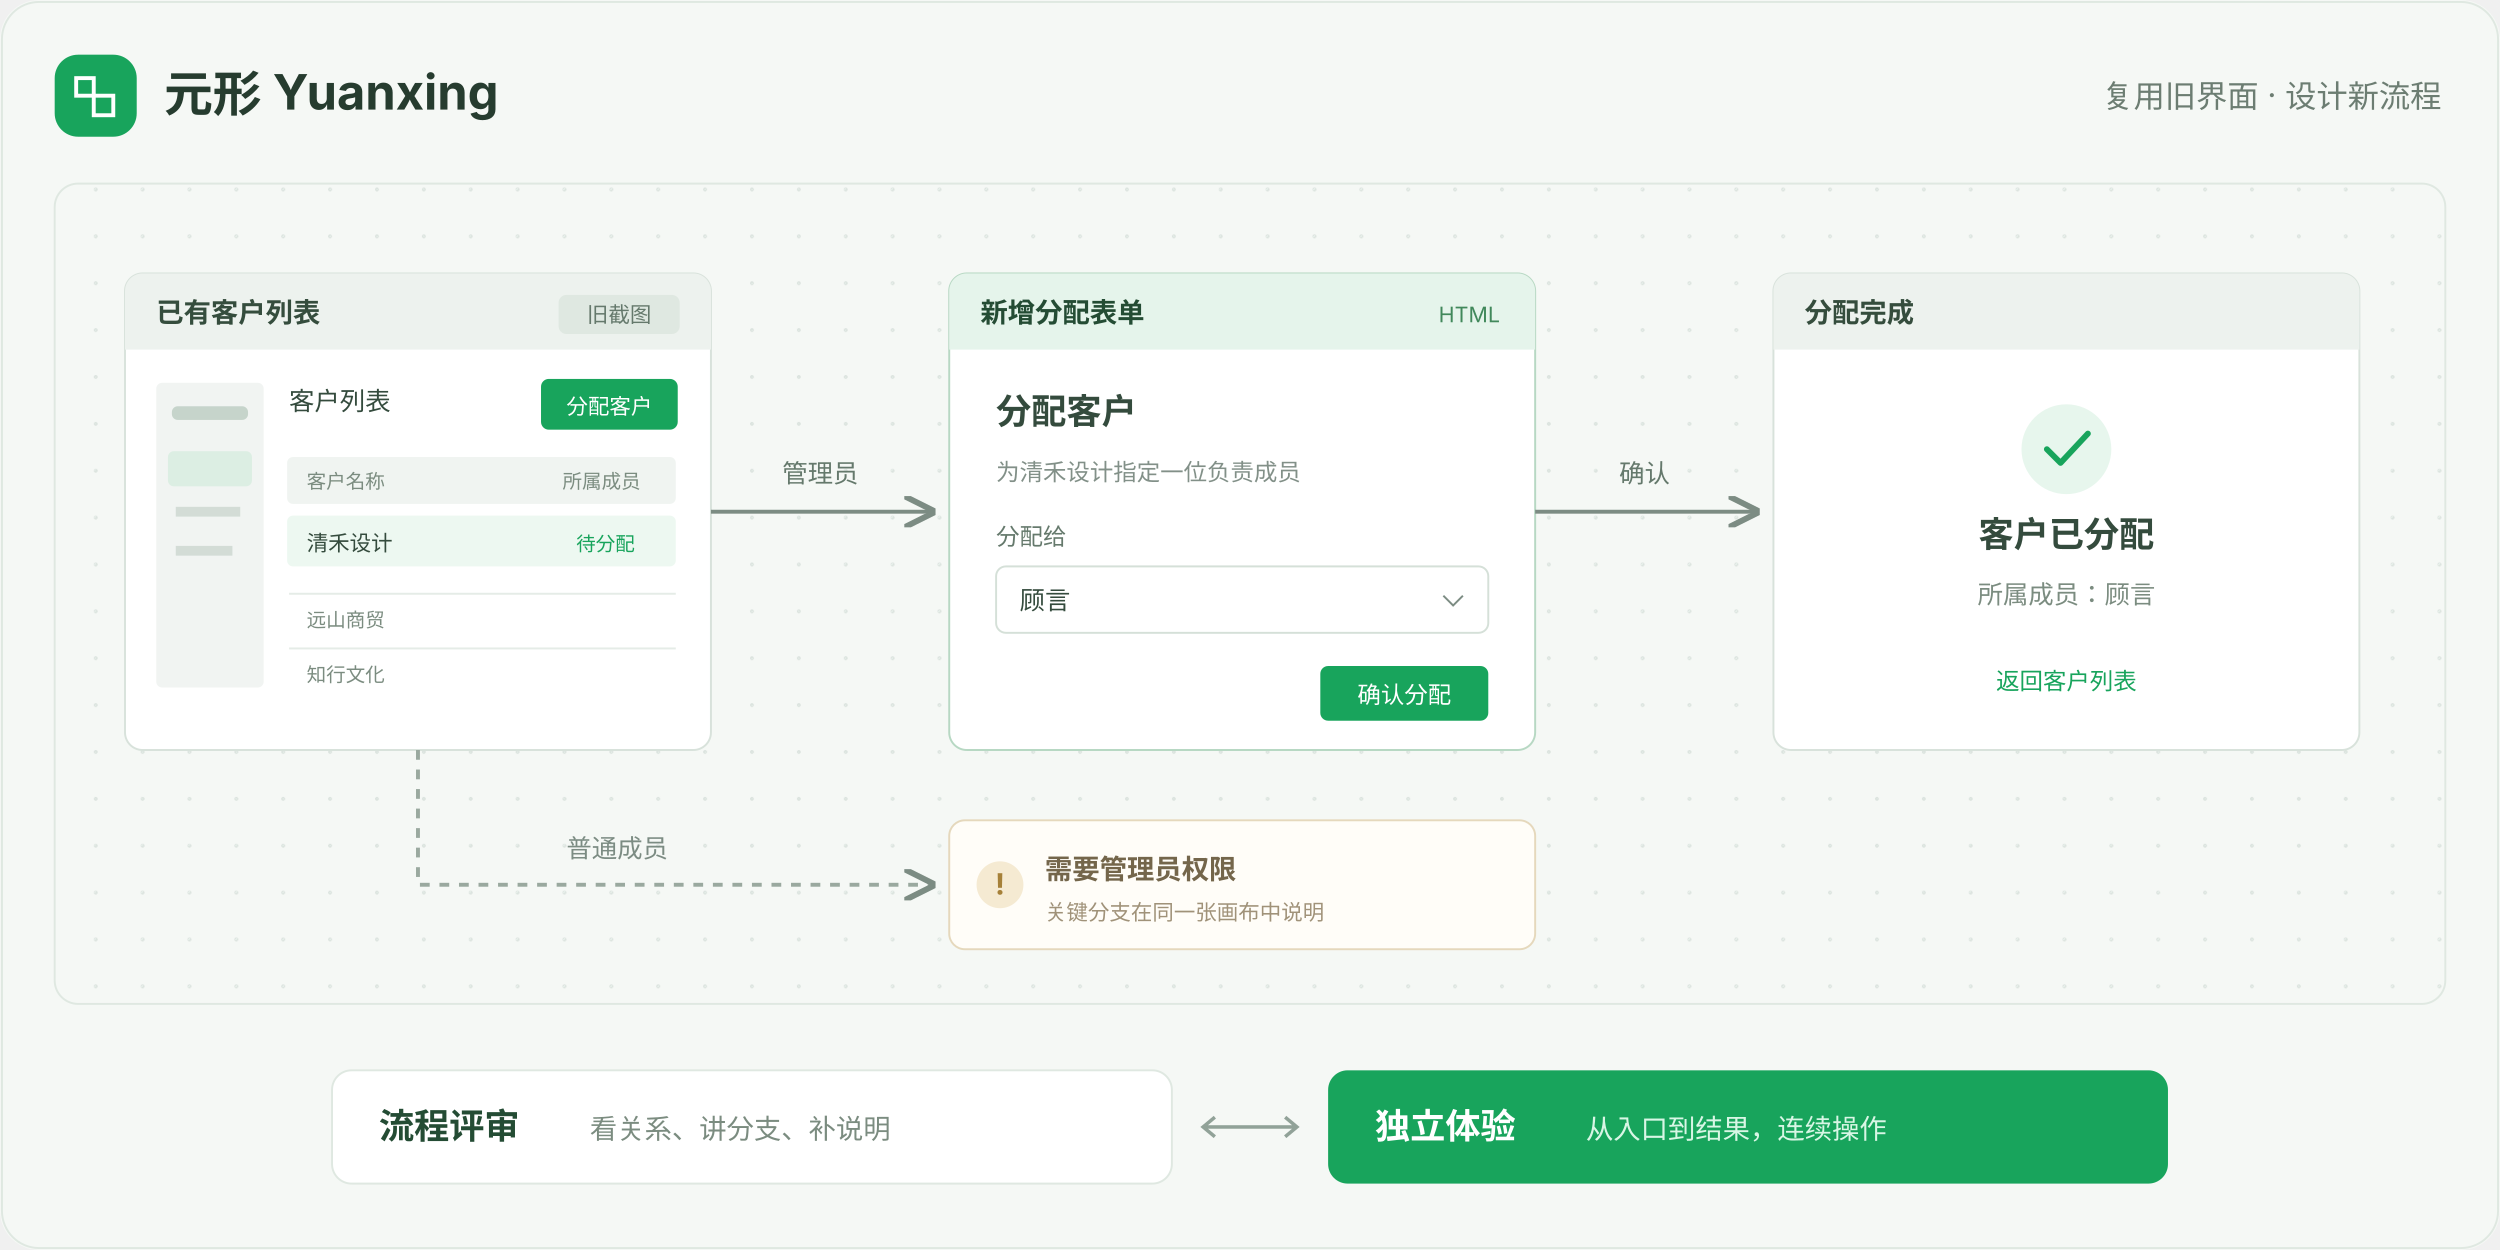
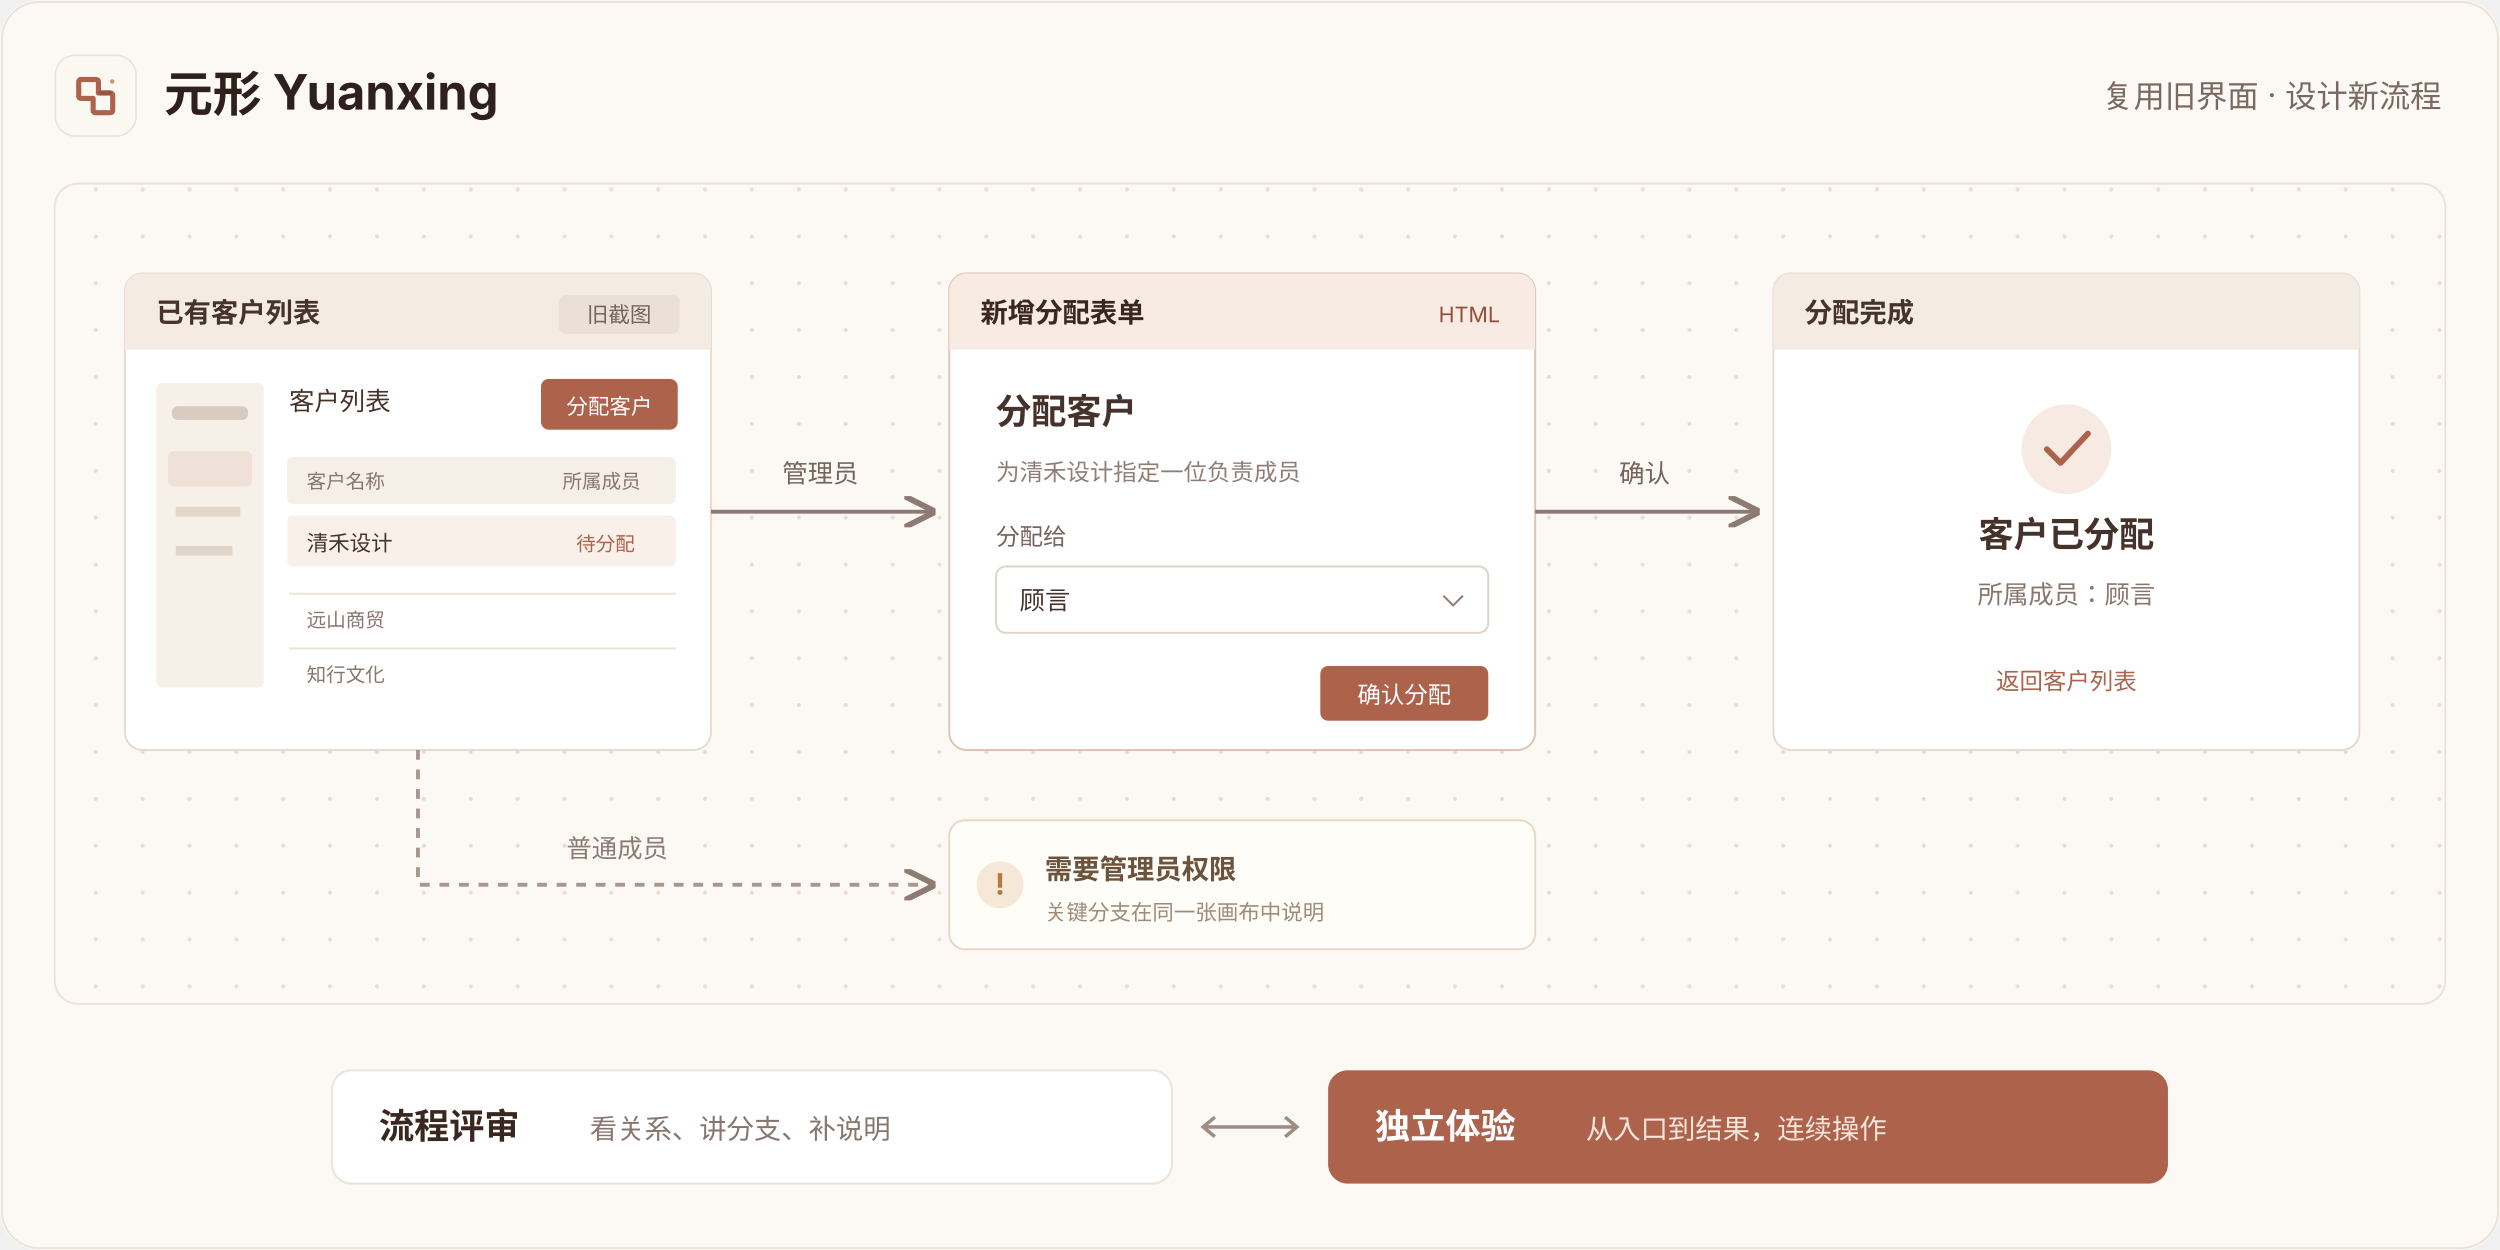
<svg xmlns="http://www.w3.org/2000/svg" width="1280" height="640" viewBox="0 0 1280 640" role="img" aria-labelledby="title desc">
  <defs>
    <pattern id="grid" width="24" height="24" patternUnits="userSpaceOnUse">
-       <circle cx="1" cy="1" r="1" fill="#dce4df" />
+       <circle cx="1" cy="1" r="1" fill="#E3D9CE" />
    </pattern>
    <marker id="arrow" markerWidth="8" markerHeight="8" refX="7" refY="4" orient="auto">
-       <path d="M0 0 8 4 0 8" fill="none" stroke="#7c8c83" stroke-width="1.5" />
+       <path d="M0 0 8 4 0 8" fill="none" stroke="#8C7B72" stroke-width="1.5" />
    </marker>
  </defs>
-   <rect width="1280" height="640" rx="20" fill="#f5f8f5" />
-   <rect x="1" y="1" width="1278" height="638" rx="19" fill="none" stroke="#dfe8e1" />
+   <rect width="1280" height="640" rx="20" fill="#FCF9F5" />
+   <rect x="1" y="1" width="1278" height="638" rx="19" fill="none" stroke="#EBE2D8" />
  <g font-family="-apple-system,BlinkMacSystemFont,'Segoe UI','PingFang SC','Microsoft YaHei',sans-serif">
-     <rect x="28" y="28" width="42" height="42" rx="12" fill="#18a45c" />
-     <path d="M39 40h9v9h10v10H48V49h-9z" stroke="white" stroke-width="2" fill="none" />
-     <text x="84" y="57" fill="#263c2f" font-size="25" font-weight="700">元形 Yuanxing</text>
-     <text x="1250" y="55" text-anchor="end" fill="#6c7d72" font-size="16">复用旧界面 · 设计新流程</text>
-     <rect x="28" y="94" width="1224" height="420" rx="12" fill="url(#grid)" stroke="#dfe8e1" />
+     <g transform="translate(28 28) scale(0.08203125)">
+       <rect x="0" y="0" width="512" height="512" rx="128" fill="#FBF7F1" />
+       <rect x="4" y="4" width="504" height="504" rx="124" fill="none" stroke="#EBE2D8" stroke-width="10" />
+       <path d="M159 155 H259 Q273 155 273 169 V239 H347 Q362 239 362 254 V347 Q362 362 347 362 H255 Q240 362 240 347 V273 H165 Q150 273 150 258 V170 Q150 155 165 155" fill="none" stroke="#AD624B" stroke-width="32" stroke-linejoin="round" stroke-linecap="round" />
+       <path d="M289 238 H341" stroke="#563A32" stroke-opacity=".27" stroke-width="32" stroke-linecap="round" />
+       <circle cx="359" cy="167" r="14" fill="#C38A56" opacity=".86" />
+     </g>
+     <text x="84" y="57" fill="#2E211C" font-size="25" font-weight="700">元形 Yuanxing</text>
+     <text x="1250" y="55" text-anchor="end" fill="#7A6960" font-size="16">复用旧界面 · 设计新流程</text>
+     <rect x="28" y="94" width="1224" height="420" rx="12" fill="url(#grid)" stroke="#EBE2D8" />
    <g transform="translate(64 140)">
-       <rect width="300" height="244" rx="9" fill="white" stroke="#d8e2db" />
-       <path d="M9 0h282a9 9 0 0 1 9 9v30H0V9a9 9 0 0 1 9-9" fill="#edf2ee" />
-       <text x="16" y="25" fill="#354d3d" font-size="14" font-weight="600">已有客户列表</text>
-       <rect x="222" y="11" width="62" height="20" rx="4" fill="#dfe8e1" />
-       <text x="253" y="25" text-anchor="middle" fill="#65796c" font-size="11">旧截图</text>
-       <rect x="16" y="56" width="55" height="156" rx="3" fill="#f1f4f2" />
-       <rect x="24" y="68" width="39" height="7" rx="3" fill="#c6d4cb" />
-       <rect x="22" y="91" width="43" height="18" rx="3" fill="#dceee3" />
-       <path d="M26 122h33M26 142h29" stroke="#d3dcd6" stroke-width="5" />
-       <text x="84" y="70" fill="#344b3d" font-size="13">客户列表</text>
-       <rect x="213" y="54" width="70" height="26" rx="4" fill="#18a45c" />
+       <rect width="300" height="244" rx="9" fill="white" stroke="#E5DBD0" />
+       <path d="M9 0h282a9 9 0 0 1 9 9v30H0V9a9 9 0 0 1 9-9" fill="#F4ECE2" />
+       <text x="16" y="25" fill="#45332C" font-size="14" font-weight="600">已有客户列表</text>
+       <rect x="222" y="11" width="62" height="20" rx="4" fill="#EAE0D5" />
+       <text x="253" y="25" text-anchor="middle" fill="#75645C" font-size="11">旧截图</text>
+       <rect x="16" y="56" width="55" height="156" rx="3" fill="#F6F0E8" />
+       <rect x="24" y="68" width="39" height="7" rx="3" fill="#D8CBC0" />
+       <rect x="22" y="91" width="43" height="18" rx="3" fill="#EFE1D7" />
+       <path d="M26 122h33M26 142h29" stroke="#E2D6CB" stroke-width="5" />
+       <text x="84" y="70" fill="#44322B" font-size="13">客户列表</text>
+       <rect x="213" y="54" width="70" height="26" rx="4" fill="#AD624B" />
      <text x="248" y="72" text-anchor="middle" fill="white" font-size="11">分配客户</text>
-       <rect x="83" y="94" width="199" height="24" rx="3" fill="#f0f4f1" />
-       <text x="93" y="110" fill="#7b8c80" font-size="10">客户名称</text>
-       <text x="224" y="110" fill="#7b8c80" font-size="10">所属成员</text>
-       <rect x="83" y="124" width="199" height="26" rx="3" fill="#edf8f1" />
-       <text x="93" y="142" fill="#344b3d" font-size="11">清禾设计</text>
-       <text x="231" y="142" fill="#18a45c" font-size="10">待分配</text>
-       <path d="M84 164h198M84 192h198" stroke="#e5ece7" />
-       <text x="93" y="181" fill="#7b8c80" font-size="10">远山商贸</text>
-       <text x="93" y="209" fill="#7b8c80" font-size="10">知行文化</text>
+       <rect x="83" y="94" width="199" height="24" rx="3" fill="#F5EFE7" />
+       <text x="93" y="110" fill="#87766D" font-size="10">客户名称</text>
+       <text x="224" y="110" fill="#87766D" font-size="10">所属成员</text>
+       <rect x="83" y="124" width="199" height="26" rx="3" fill="#F9F0EA" />
+       <text x="93" y="142" fill="#44322B" font-size="11">清禾设计</text>
+       <text x="231" y="142" fill="#AD624B" font-size="10">待分配</text>
+       <path d="M84 164h198M84 192h198" stroke="#ECE2D7" />
+       <text x="93" y="181" fill="#87766D" font-size="10">远山商贸</text>
+       <text x="93" y="209" fill="#87766D" font-size="10">知行文化</text>
    </g>
-     <path d="M364 262H477" stroke="#7c8c83" stroke-width="2" fill="none" marker-end="url(#arrow)" />
-     <text x="420" y="247" text-anchor="middle" fill="#65796c" font-size="13">管理员</text>
+     <path d="M364 262H477" stroke="#8C7B72" stroke-width="2" fill="none" marker-end="url(#arrow)" />
+     <text x="420" y="247" text-anchor="middle" fill="#75645C" font-size="13">管理员</text>
    <g transform="translate(486 140)">
-       <rect width="300" height="244" rx="9" fill="white" stroke="#b7d8c3" />
-       <path d="M9 0h282a9 9 0 0 1 9 9v30H0V9a9 9 0 0 1 9-9" fill="#e5f4eb" />
-       <text x="16" y="25" fill="#244c34" font-size="14" font-weight="600">新增分配表单</text>
-       <text x="282" y="25" text-anchor="end" fill="#41885b" font-size="11">HTML</text>
-       <text x="24" y="77" fill="#344b3d" font-size="18" font-weight="600">分配客户</text>
-       <text x="24" y="106" fill="#829088" font-size="12">为清禾设计指定一位负责成员</text>
-       <text x="24" y="139" fill="#65796c" font-size="12">分配给</text>
-       <rect x="24" y="150" width="252" height="34" rx="5" fill="white" stroke="#d5e0d8" />
-       <text x="36" y="172" fill="#344b3d" font-size="13">顾言</text>
-       <path d="m253 165 5 5 5-5" stroke="#7c8c83" fill="none" />
-       <rect x="190" y="201" width="86" height="28" rx="4" fill="#18a45c" />
+       <rect width="300" height="244" rx="9" fill="white" stroke="#DFC3B6" />
+       <path d="M9 0h282a9 9 0 0 1 9 9v30H0V9a9 9 0 0 1 9-9" fill="#F7EBE4" />
+       <text x="16" y="25" fill="#3A2720" font-size="14" font-weight="600">新增分配表单</text>
+       <text x="282" y="25" text-anchor="end" fill="#924E39" font-size="11">HTML</text>
+       <text x="24" y="77" fill="#44322B" font-size="18" font-weight="600">分配客户</text>
+       <text x="24" y="106" fill="#8E7E75" font-size="12">为清禾设计指定一位负责成员</text>
+       <text x="24" y="139" fill="#75645C" font-size="12">分配给</text>
+       <rect x="24" y="150" width="252" height="34" rx="5" fill="white" stroke="#E0D3C7" />
+       <text x="36" y="172" fill="#44322B" font-size="13">顾言</text>
+       <path d="m253 165 5 5 5-5" stroke="#8C7B72" fill="none" />
+       <rect x="190" y="201" width="86" height="28" rx="4" fill="#AD624B" />
      <text x="233" y="220" text-anchor="middle" fill="white" font-size="12">确认分配</text>
    </g>
-     <path d="M786 262H899" stroke="#7c8c83" stroke-width="2" fill="none" marker-end="url(#arrow)" />
-     <text x="842" y="247" text-anchor="middle" fill="#65796c" font-size="13">确认</text>
+     <path d="M786 262H899" stroke="#8C7B72" stroke-width="2" fill="none" marker-end="url(#arrow)" />
+     <text x="842" y="247" text-anchor="middle" fill="#75645C" font-size="13">确认</text>
    <g transform="translate(908 140)">
-       <rect width="300" height="244" rx="9" fill="white" stroke="#d8e2db" />
-       <path d="M9 0h282a9 9 0 0 1 9 9v30H0V9a9 9 0 0 1 9-9" fill="#edf2ee" />
-       <text x="16" y="25" fill="#354d3d" font-size="14" font-weight="600">分配完成</text>
-       <circle cx="150" cy="90" r="23" fill="#e7f6ed" />
-       <path d="m140 90 7 7 14-15" fill="none" stroke="#18a45c" stroke-width="3" stroke-linecap="round" stroke-linejoin="round" />
-       <text x="150" y="140" text-anchor="middle" fill="#344b3d" font-size="18" font-weight="600">客户已分配</text>
-       <text x="150" y="169" text-anchor="middle" fill="#7b8c80" font-size="13">所属成员：顾言</text>
-       <text x="150" y="213" text-anchor="middle" fill="#18a45c" font-size="12">返回客户列表</text>
+       <rect width="300" height="244" rx="9" fill="white" stroke="#E5DBD0" />
+       <path d="M9 0h282a9 9 0 0 1 9 9v30H0V9a9 9 0 0 1 9-9" fill="#F4ECE2" />
+       <text x="16" y="25" fill="#45332C" font-size="14" font-weight="600">分配完成</text>
+       <circle cx="150" cy="90" r="23" fill="#F6EAE2" />
+       <path d="m140 90 7 7 14-15" fill="none" stroke="#AD624B" stroke-width="3" stroke-linecap="round" stroke-linejoin="round" />
+       <text x="150" y="140" text-anchor="middle" fill="#44322B" font-size="18" font-weight="600">客户已分配</text>
+       <text x="150" y="169" text-anchor="middle" fill="#87766D" font-size="13">所属成员：顾言</text>
+       <text x="150" y="213" text-anchor="middle" fill="#AD624B" font-size="12">返回客户列表</text>
    </g>
-     <path d="M214 384V453H477" stroke="#9aa99f" stroke-width="2" fill="none" stroke-dasharray="5 5" marker-end="url(#arrow)" />
-     <text x="290" y="439" fill="#7c8c83" font-size="13">普通成员</text>
-     <rect x="486" y="420" width="300" height="66" rx="8" fill="#fffdf8" stroke="#e5d8bc" />
-     <circle cx="512" cy="453" r="12" fill="#f5ead2" />
-     <text x="512" y="458" text-anchor="middle" fill="#a68139" font-size="15" font-weight="700">!</text>
-     <text x="535" y="450" fill="#74664b" font-size="14" font-weight="600">需要管理员权限</text>
-     <text x="535" y="471" fill="#a09279" font-size="11">关键分支在同一张画布中说明</text>
+     <path d="M214 384V453H477" stroke="#A8978D" stroke-width="2" fill="none" stroke-dasharray="5 5" marker-end="url(#arrow)" />
+     <text x="290" y="439" fill="#8C7B72" font-size="13">普通成员</text>
+     <rect x="486" y="420" width="300" height="66" rx="8" fill="#FFFDF8" stroke="#E8D8C3" />
+     <circle cx="512" cy="453" r="12" fill="#F5E8D6" />
+     <text x="512" y="458" text-anchor="middle" fill="#B57A42" font-size="15" font-weight="700">!</text>
+     <text x="535" y="450" fill="#6D533C" font-size="14" font-weight="600">需要管理员权限</text>
+     <text x="535" y="471" fill="#9E8A76" font-size="11">关键分支在同一张画布中说明</text>
    <g transform="translate(170 548)">
-       <rect width="430" height="58" rx="10" fill="white" stroke="#dfe8e1" />
-       <text x="24" y="35" fill="#244c34" font-size="18" font-weight="600">流程评审</text>
-       <text x="132" y="35" fill="#7b8c80" font-size="14">看关系、讲分支、补说明</text>
+       <rect width="430" height="58" rx="10" fill="white" stroke="#EBE2D8" />
+       <text x="24" y="35" fill="#3A2720" font-size="18" font-weight="600">流程评审</text>
+       <text x="132" y="35" fill="#87766D" font-size="14">看关系、讲分支、补说明</text>
    </g>
-     <path d="M616 577h48m-6-5 6 5-6 5m-36-10-6 5 6 5" stroke="#91a298" stroke-width="1.8" fill="none" />
+     <path d="M616 577h48m-6-5 6 5-6 5m-36-10-6 5 6 5" stroke="#9E8D83" stroke-width="1.8" fill="none" />
    <g transform="translate(680 548)">
-       <rect width="430" height="58" rx="10" fill="#18a45c" />
+       <rect width="430" height="58" rx="10" fill="#AD624B" />
      <text x="24" y="35" fill="white" font-size="18" font-weight="600">独立体验</text>
-       <text x="132" y="35" fill="#d8f6e5" font-size="14">从入口到结果，连续操作</text>
+       <text x="132" y="35" fill="#F6E5DC" font-size="14">从入口到结果，连续操作</text>
    </g>
  </g>
</svg>
